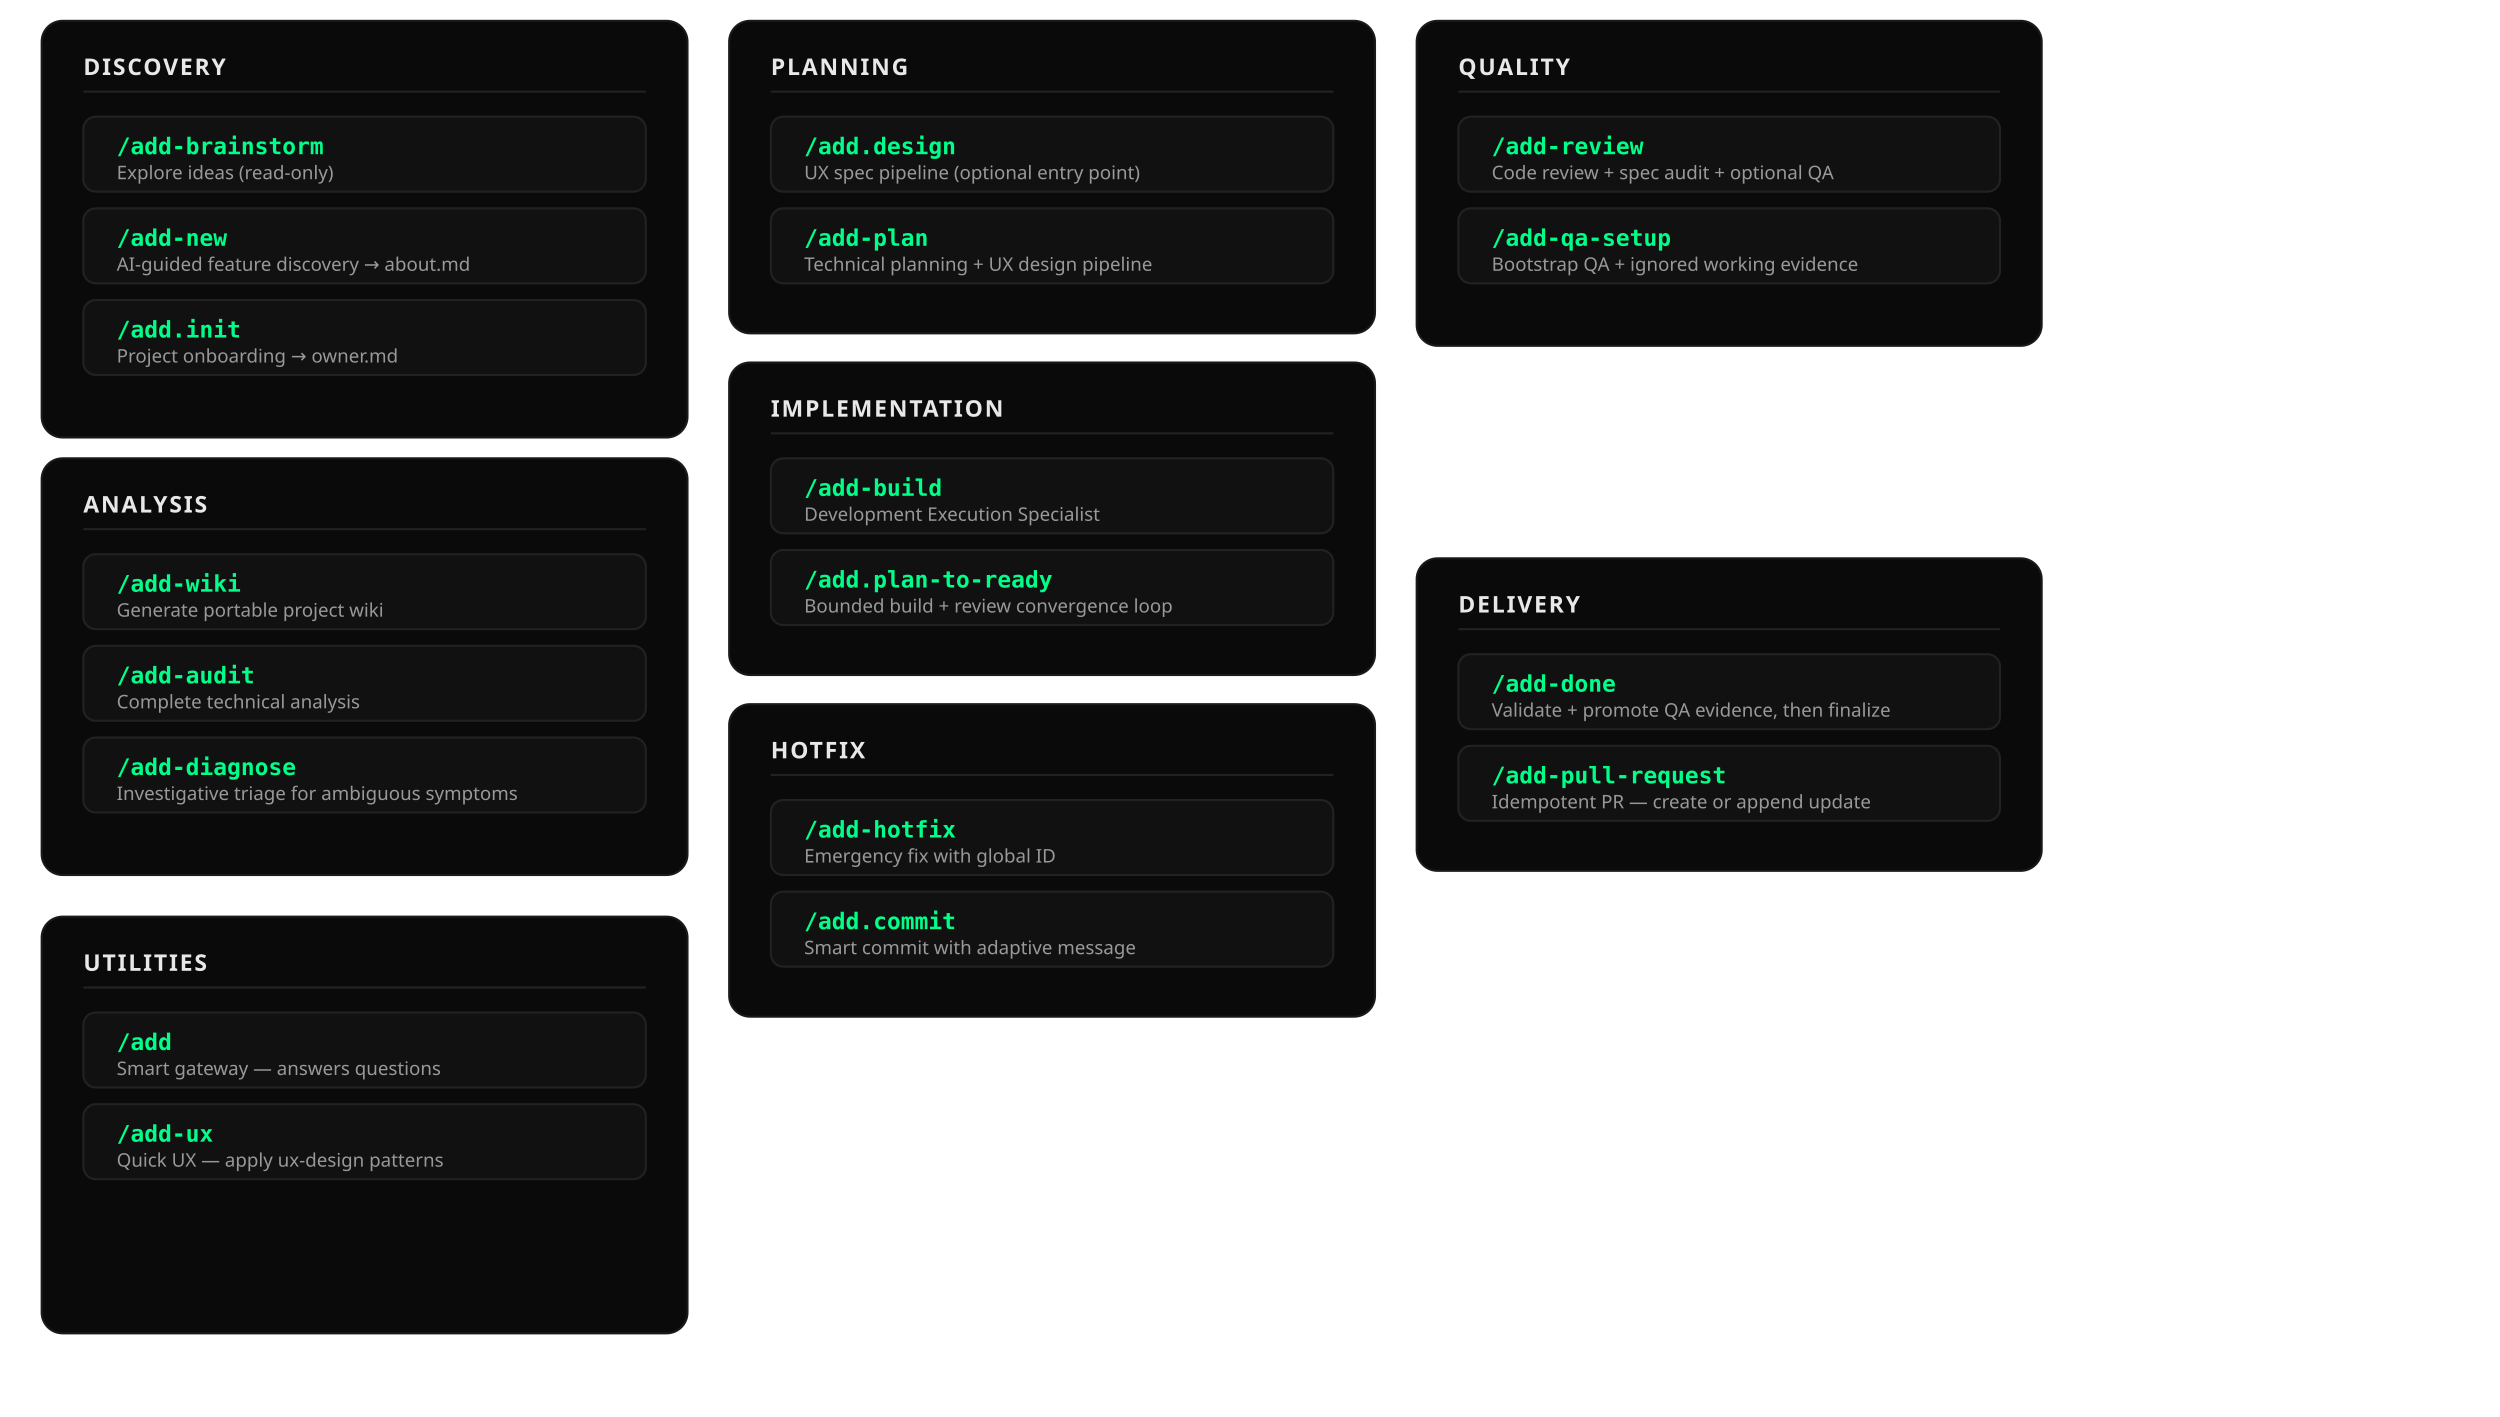
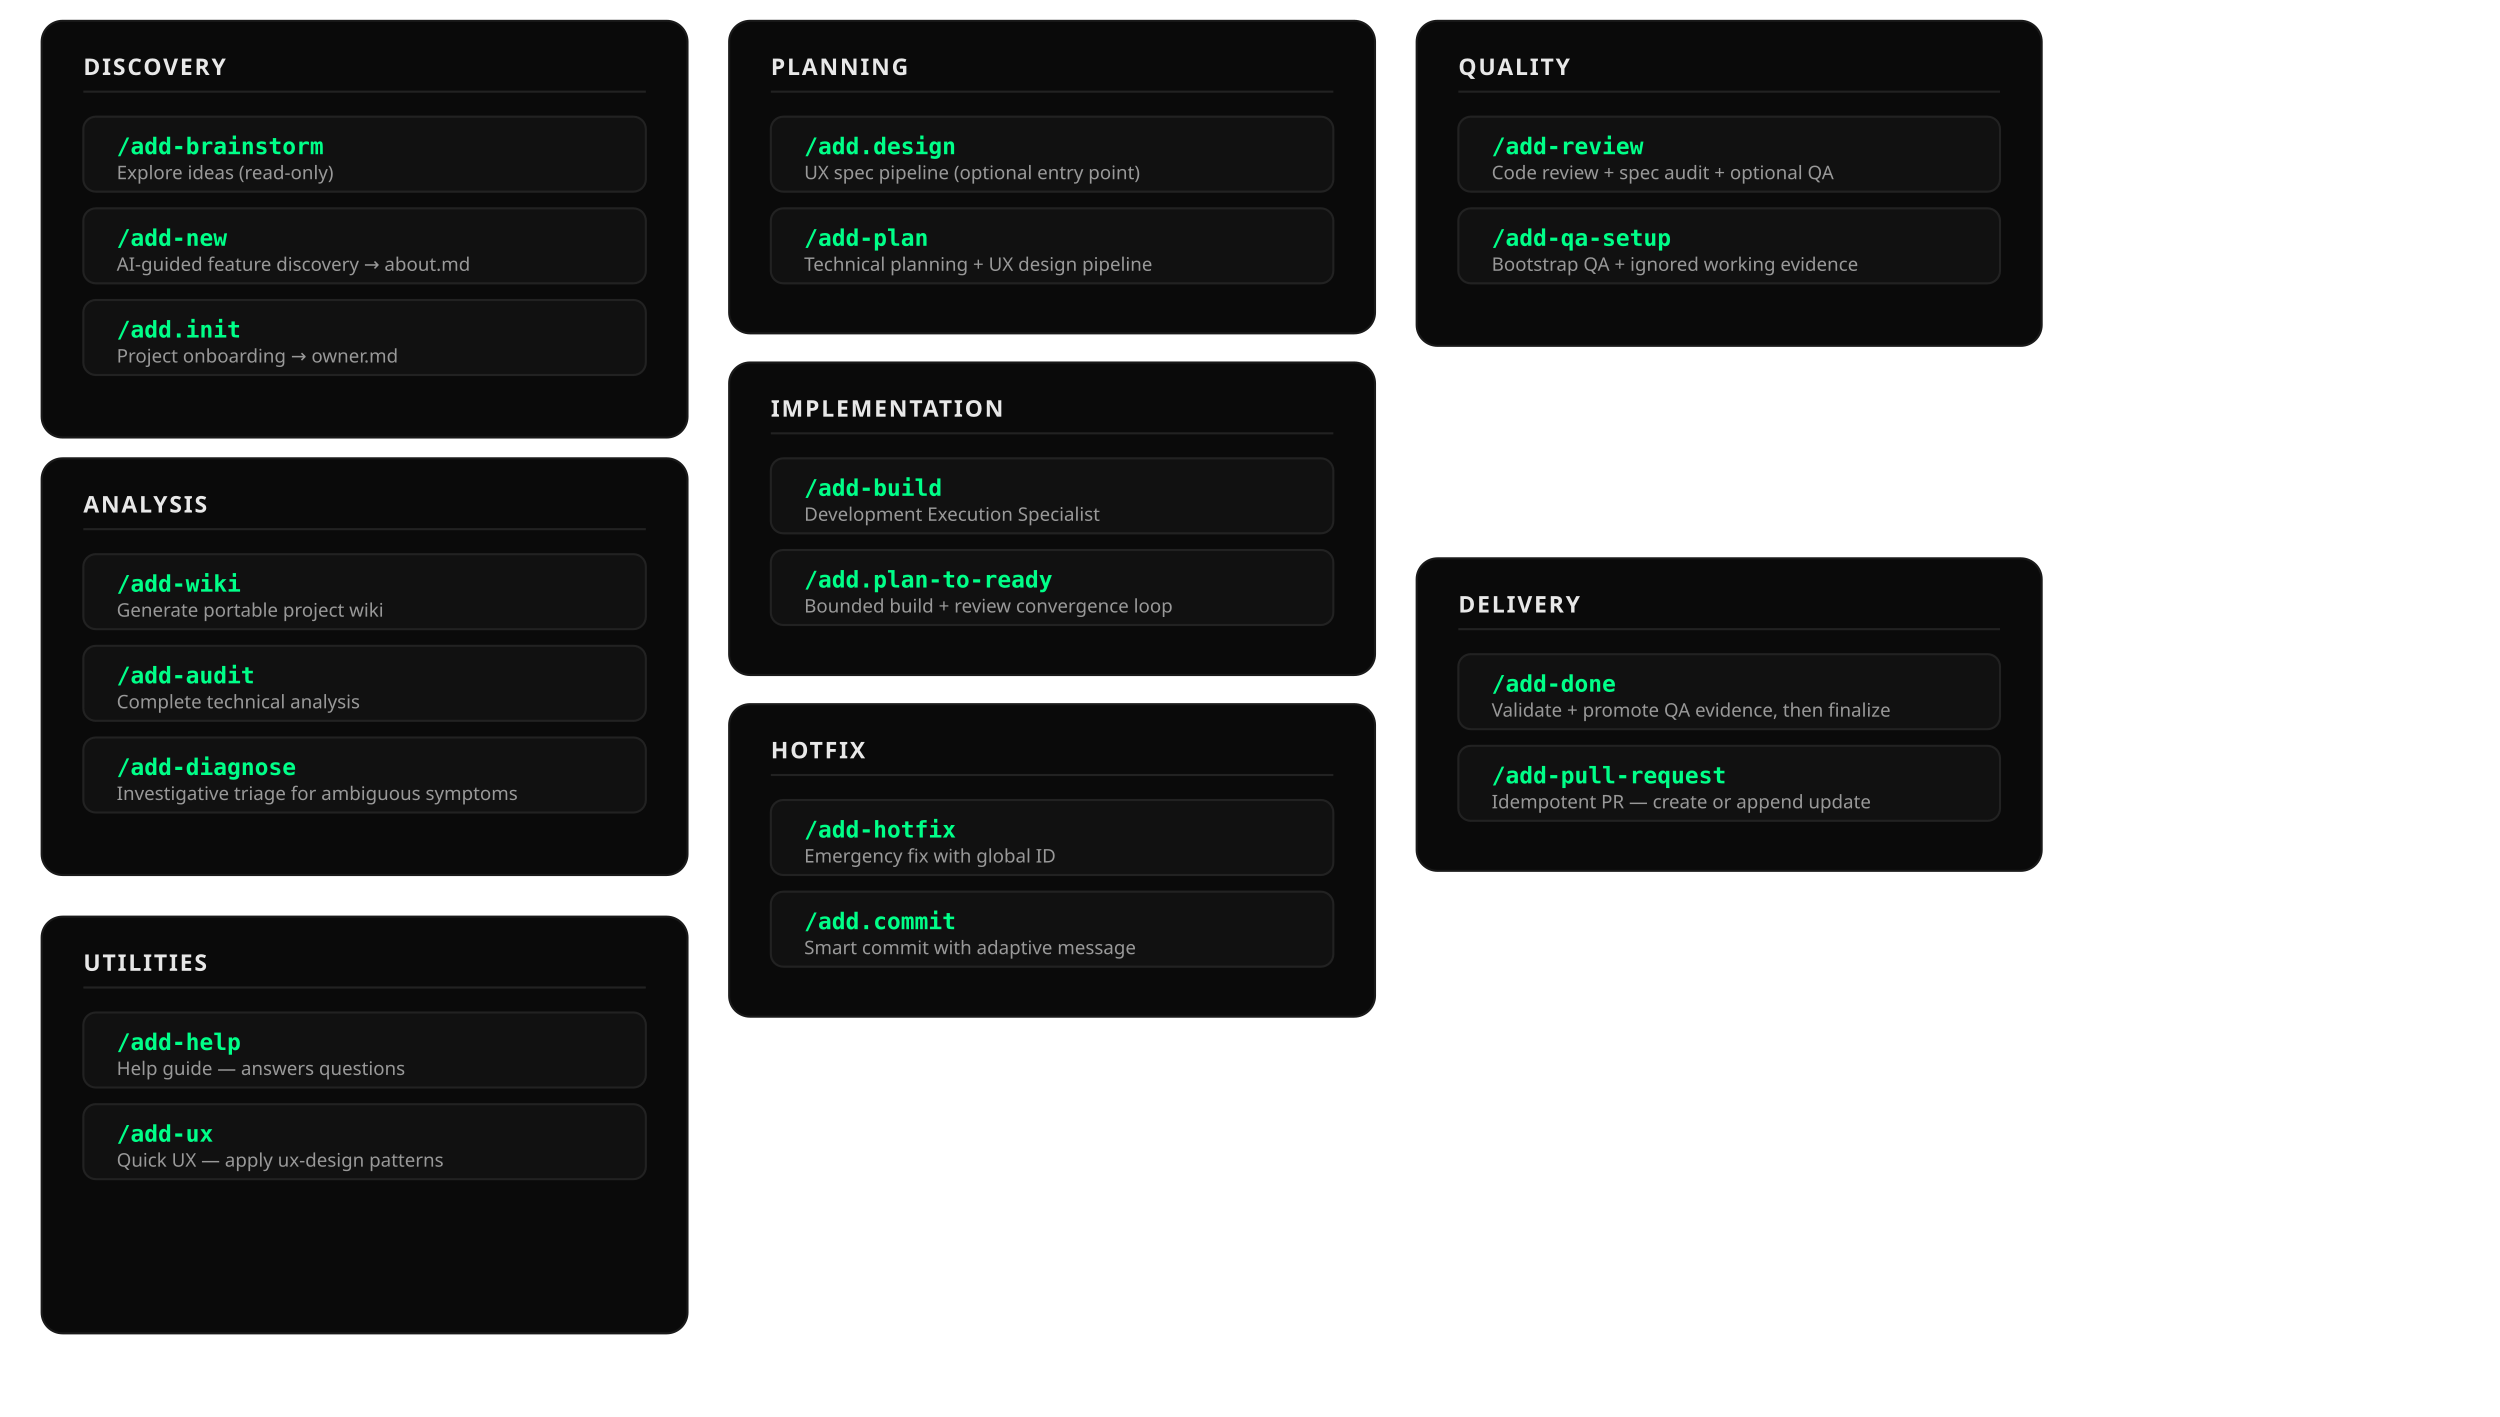
<svg xmlns="http://www.w3.org/2000/svg" viewBox="0 0 1200 680" fill="none">
  <style>
    .cat-label { fill: #e8e8e8; font-family: 'Syne', sans-serif; font-size: 13px; font-weight: 700; }
    .cat-line { stroke: #222; stroke-width: 1; }
    .cmd-box { fill: #111; stroke: #222; stroke-width: 1; rx: 6; }
    .cmd-name { fill: #00ff88; font-family: 'JetBrains Mono', monospace; font-size: 11px; font-weight: 600; }
    .cmd-desc { fill: #999; font-family: 'Outfit', sans-serif; font-size: 9px; }
    .group-bg { fill: #0a0a0a; stroke: #1a1a1a; stroke-width: 1; rx: 10; }
    .group-title { fill: #e8e8e8; font-family: 'Syne', sans-serif; font-size: 11px; font-weight: 800; letter-spacing: 0.08em; }
  </style>
  <rect x="20" y="10" width="310" height="200" class="group-bg" />
  <text x="40" y="36" class="group-title">DISCOVERY</text>
  <line x1="40" y1="44" x2="310" y2="44" class="cat-line" />
  <rect x="40" y="56" width="270" height="36" class="cmd-box" />
  <text x="56" y="74" class="cmd-name">/add-brainstorm</text>
  <text x="56" y="86" class="cmd-desc">Explore ideas (read-only)</text>
  <rect x="40" y="100" width="270" height="36" class="cmd-box" />
  <text x="56" y="118" class="cmd-name">/add-new</text>
  <text x="56" y="130" class="cmd-desc">AI-guided feature discovery → about.md</text>
  <rect x="40" y="144" width="270" height="36" class="cmd-box" />
  <text x="56" y="162" class="cmd-name">/add.init</text>
  <text x="56" y="174" class="cmd-desc">Project onboarding → owner.md</text>
  <rect x="20" y="220" width="310" height="200" class="group-bg" />
  <text x="40" y="246" class="group-title">ANALYSIS</text>
  <line x1="40" y1="254" x2="310" y2="254" class="cat-line" />
  <rect x="40" y="266" width="270" height="36" class="cmd-box" />
  <text x="56" y="284" class="cmd-name">/add-wiki</text>
  <text x="56" y="296" class="cmd-desc">Generate portable project wiki</text>
  <rect x="40" y="310" width="270" height="36" class="cmd-box" />
  <text x="56" y="328" class="cmd-name">/add-audit</text>
  <text x="56" y="340" class="cmd-desc">Complete technical analysis</text>
  <rect x="40" y="354" width="270" height="36" class="cmd-box" />
  <text x="56" y="372" class="cmd-name">/add-diagnose</text>
  <text x="56" y="384" class="cmd-desc">Investigative triage for ambiguous symptoms</text>
  <rect x="350" y="10" width="310" height="150" class="group-bg" />
  <text x="370" y="36" class="group-title">PLANNING</text>
  <line x1="370" y1="44" x2="640" y2="44" class="cat-line" />
  <rect x="370" y="56" width="270" height="36" class="cmd-box" />
  <text x="386" y="74" class="cmd-name">/add.design</text>
  <text x="386" y="86" class="cmd-desc">UX spec pipeline (optional entry point)</text>
  <rect x="370" y="100" width="270" height="36" class="cmd-box" />
  <text x="386" y="118" class="cmd-name">/add-plan</text>
  <text x="386" y="130" class="cmd-desc">Technical planning + UX design pipeline</text>
  <rect x="350" y="174" width="310" height="150" class="group-bg" />
  <text x="370" y="200" class="group-title">IMPLEMENTATION</text>
  <line x1="370" y1="208" x2="640" y2="208" class="cat-line" />
  <rect x="370" y="220" width="270" height="36" class="cmd-box" />
  <text x="386" y="238" class="cmd-name">/add-build</text>
  <text x="386" y="250" class="cmd-desc">Development Execution Specialist</text>
  <rect x="370" y="264" width="270" height="36" class="cmd-box" />
  <text x="386" y="282" class="cmd-name">/add.plan-to-ready</text>
  <text x="386" y="294" class="cmd-desc">Bounded build + review convergence loop</text>
  <rect x="350" y="338" width="310" height="150" class="group-bg" />
  <text x="370" y="364" class="group-title">HOTFIX</text>
  <line x1="370" y1="372" x2="640" y2="372" class="cat-line" />
  <rect x="370" y="384" width="270" height="36" class="cmd-box" />
  <text x="386" y="402" class="cmd-name">/add-hotfix</text>
  <text x="386" y="414" class="cmd-desc">Emergency fix with global ID</text>
  <rect x="370" y="428" width="270" height="36" class="cmd-box" />
  <text x="386" y="446" class="cmd-name">/add.commit</text>
  <text x="386" y="458" class="cmd-desc">Smart commit with adaptive message</text>
  <rect x="680" y="10" width="300" height="156" class="group-bg" />
  <text x="700" y="36" class="group-title">QUALITY</text>
  <line x1="700" y1="44" x2="960" y2="44" class="cat-line" />
  <rect x="700" y="56" width="260" height="36" class="cmd-box" />
  <text x="716" y="74" class="cmd-name">/add-review</text>
  <text x="716" y="86" class="cmd-desc">Code review + spec audit + optional QA</text>
  <rect x="700" y="100" width="260" height="36" class="cmd-box" />
  <text x="716" y="118" class="cmd-name">/add-qa-setup</text>
  <text x="716" y="130" class="cmd-desc">Bootstrap QA + ignored working evidence</text>
  <rect x="680" y="268" width="300" height="150" class="group-bg" />
  <text x="700" y="294" class="group-title">DELIVERY</text>
  <line x1="700" y1="302" x2="960" y2="302" class="cat-line" />
  <rect x="700" y="314" width="260" height="36" class="cmd-box" />
  <text x="716" y="332" class="cmd-name">/add-done</text>
  <text x="716" y="344" class="cmd-desc">Validate + promote QA evidence, then finalize</text>
  <rect x="700" y="358" width="260" height="36" class="cmd-box" />
  <text x="716" y="376" class="cmd-name">/add-pull-request</text>
  <text x="716" y="388" class="cmd-desc">Idempotent PR — create or append update</text>
  <rect x="20" y="440" width="310" height="200" class="group-bg" />
  <text x="40" y="466" class="group-title">UTILITIES</text>
  <line x1="40" y1="474" x2="310" y2="474" class="cat-line" />
  <rect x="40" y="486" width="270" height="36" class="cmd-box" />
-   <text x="56" y="504" class="cmd-name">/add</text>
-   <text x="56" y="516" class="cmd-desc">Smart gateway — answers questions</text>
+   <text x="56" y="504" class="cmd-name">/add-help</text>
+   <text x="56" y="516" class="cmd-desc">Help guide — answers questions</text>
  <rect x="40" y="530" width="270" height="36" class="cmd-box" />
  <text x="56" y="548" class="cmd-name">/add-ux</text>
  <text x="56" y="560" class="cmd-desc">Quick UX — apply ux-design patterns</text>
</svg>
